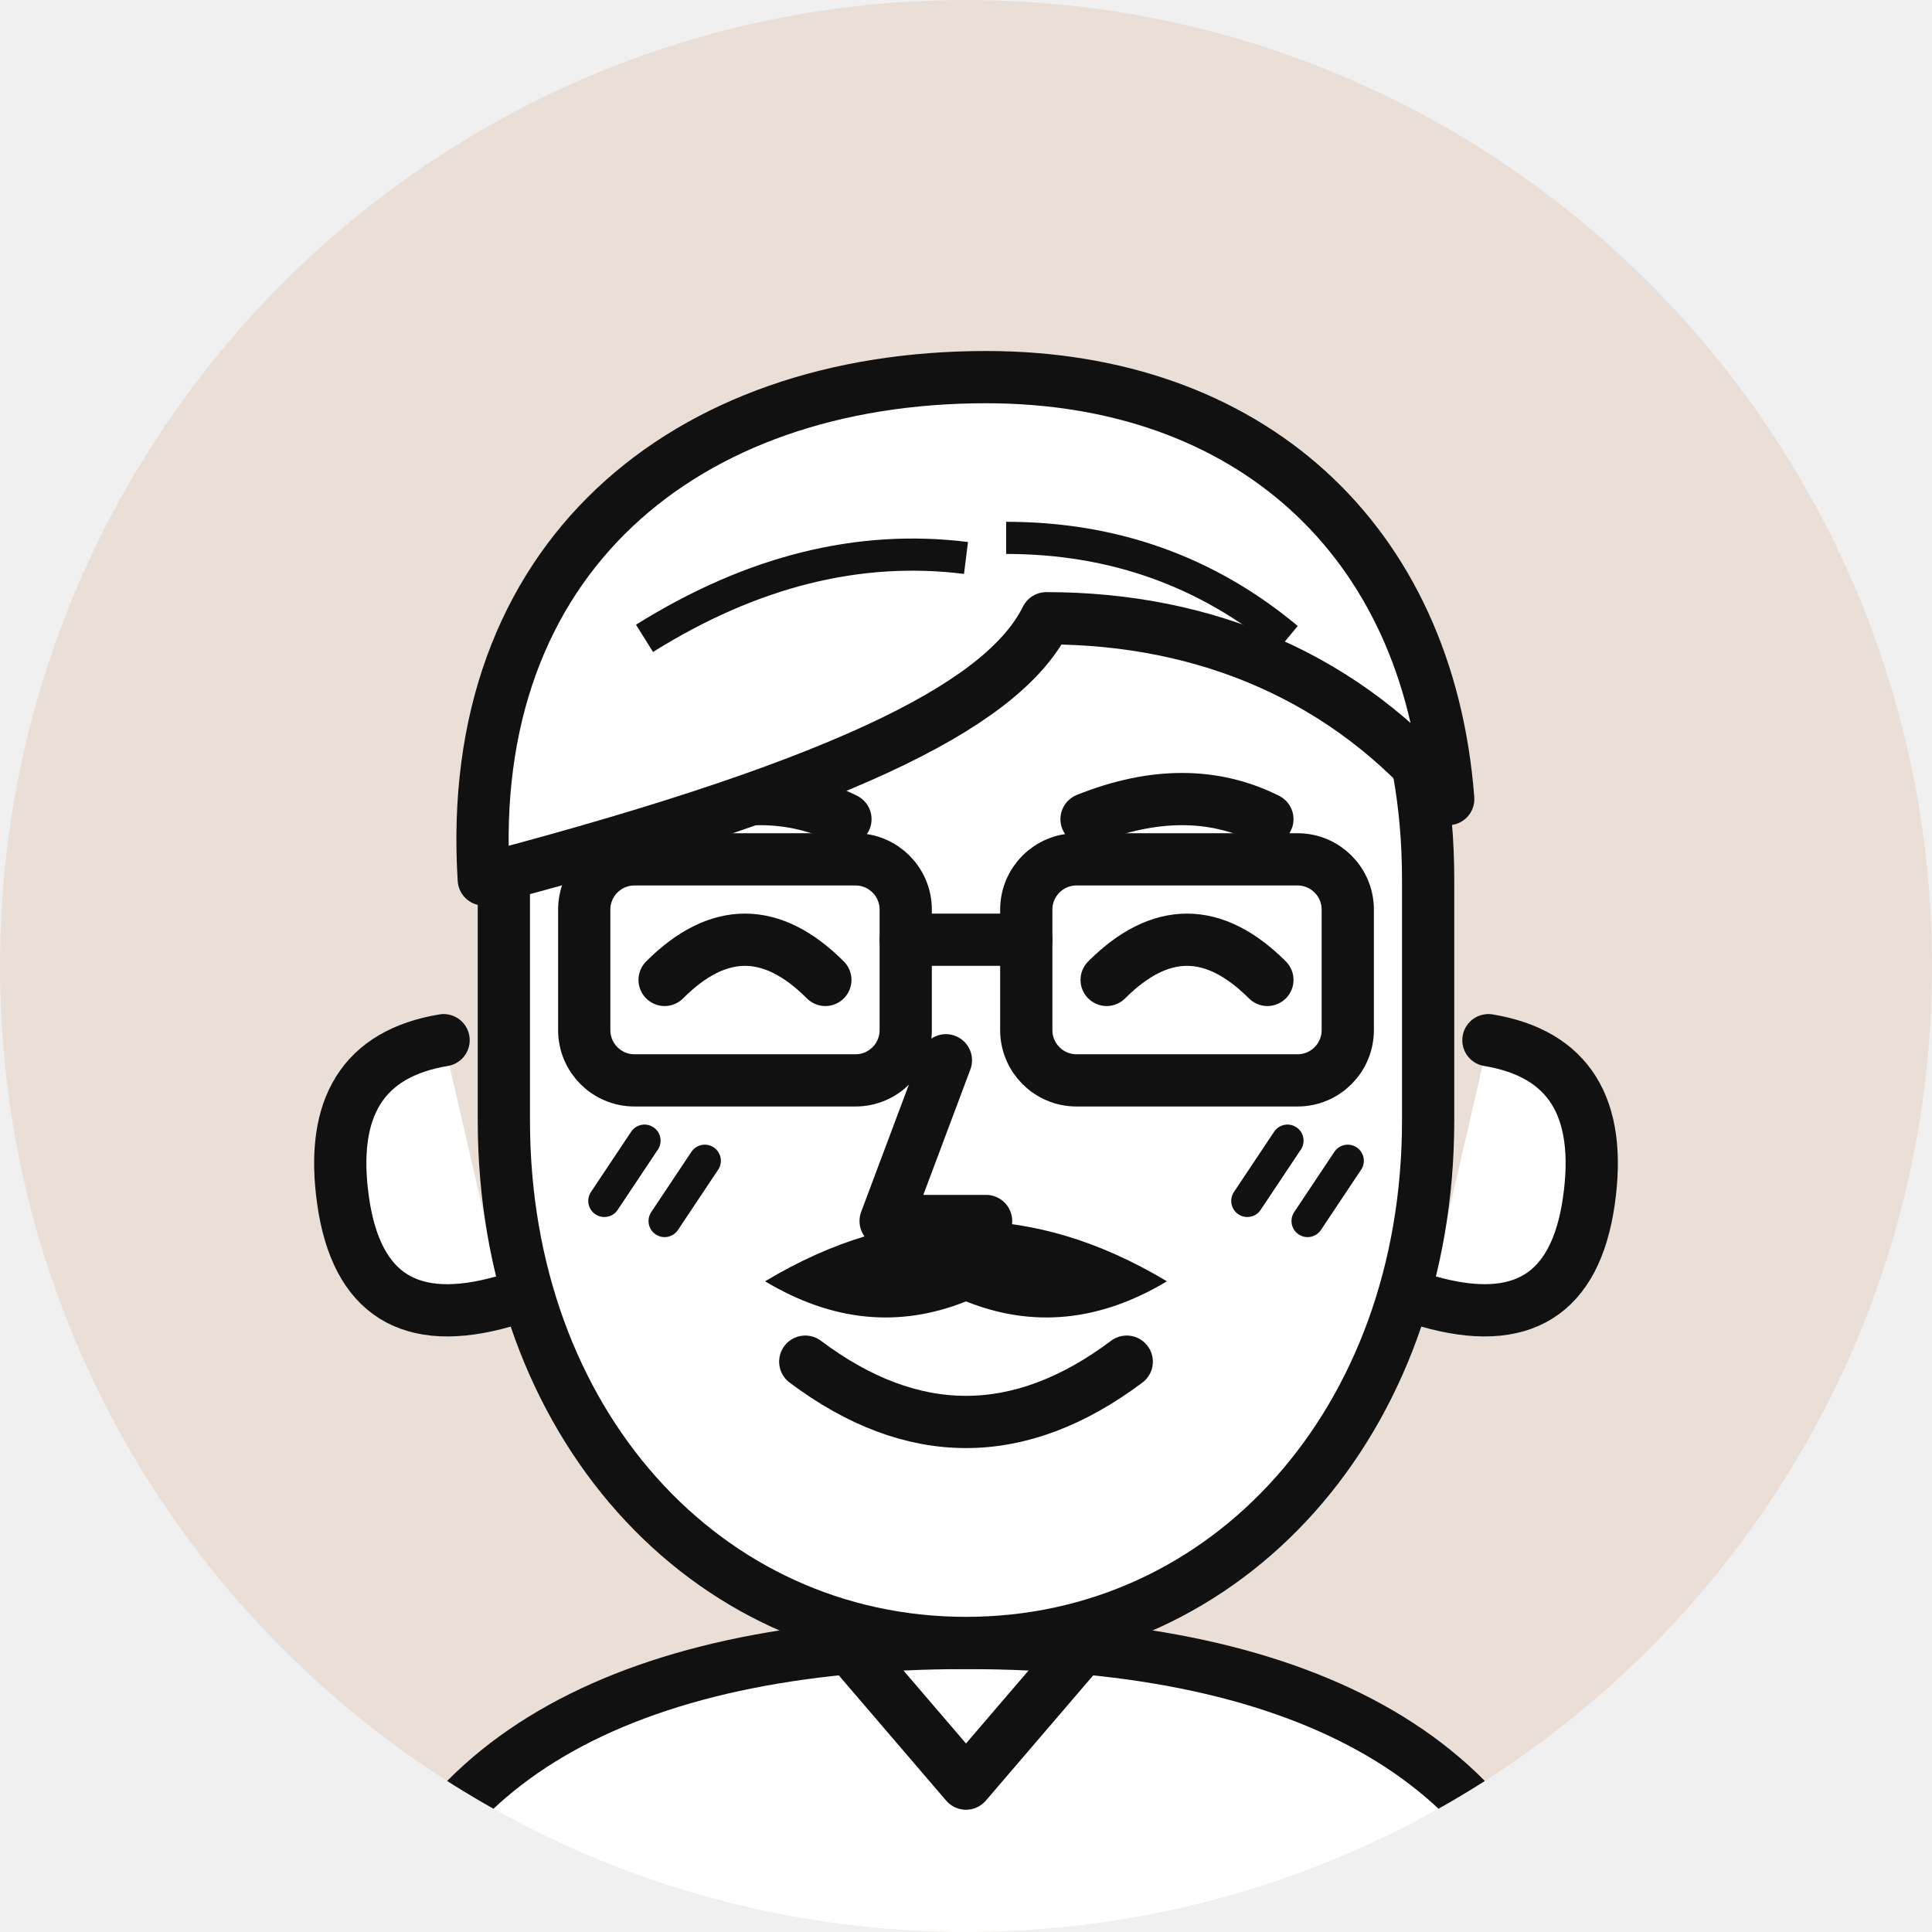
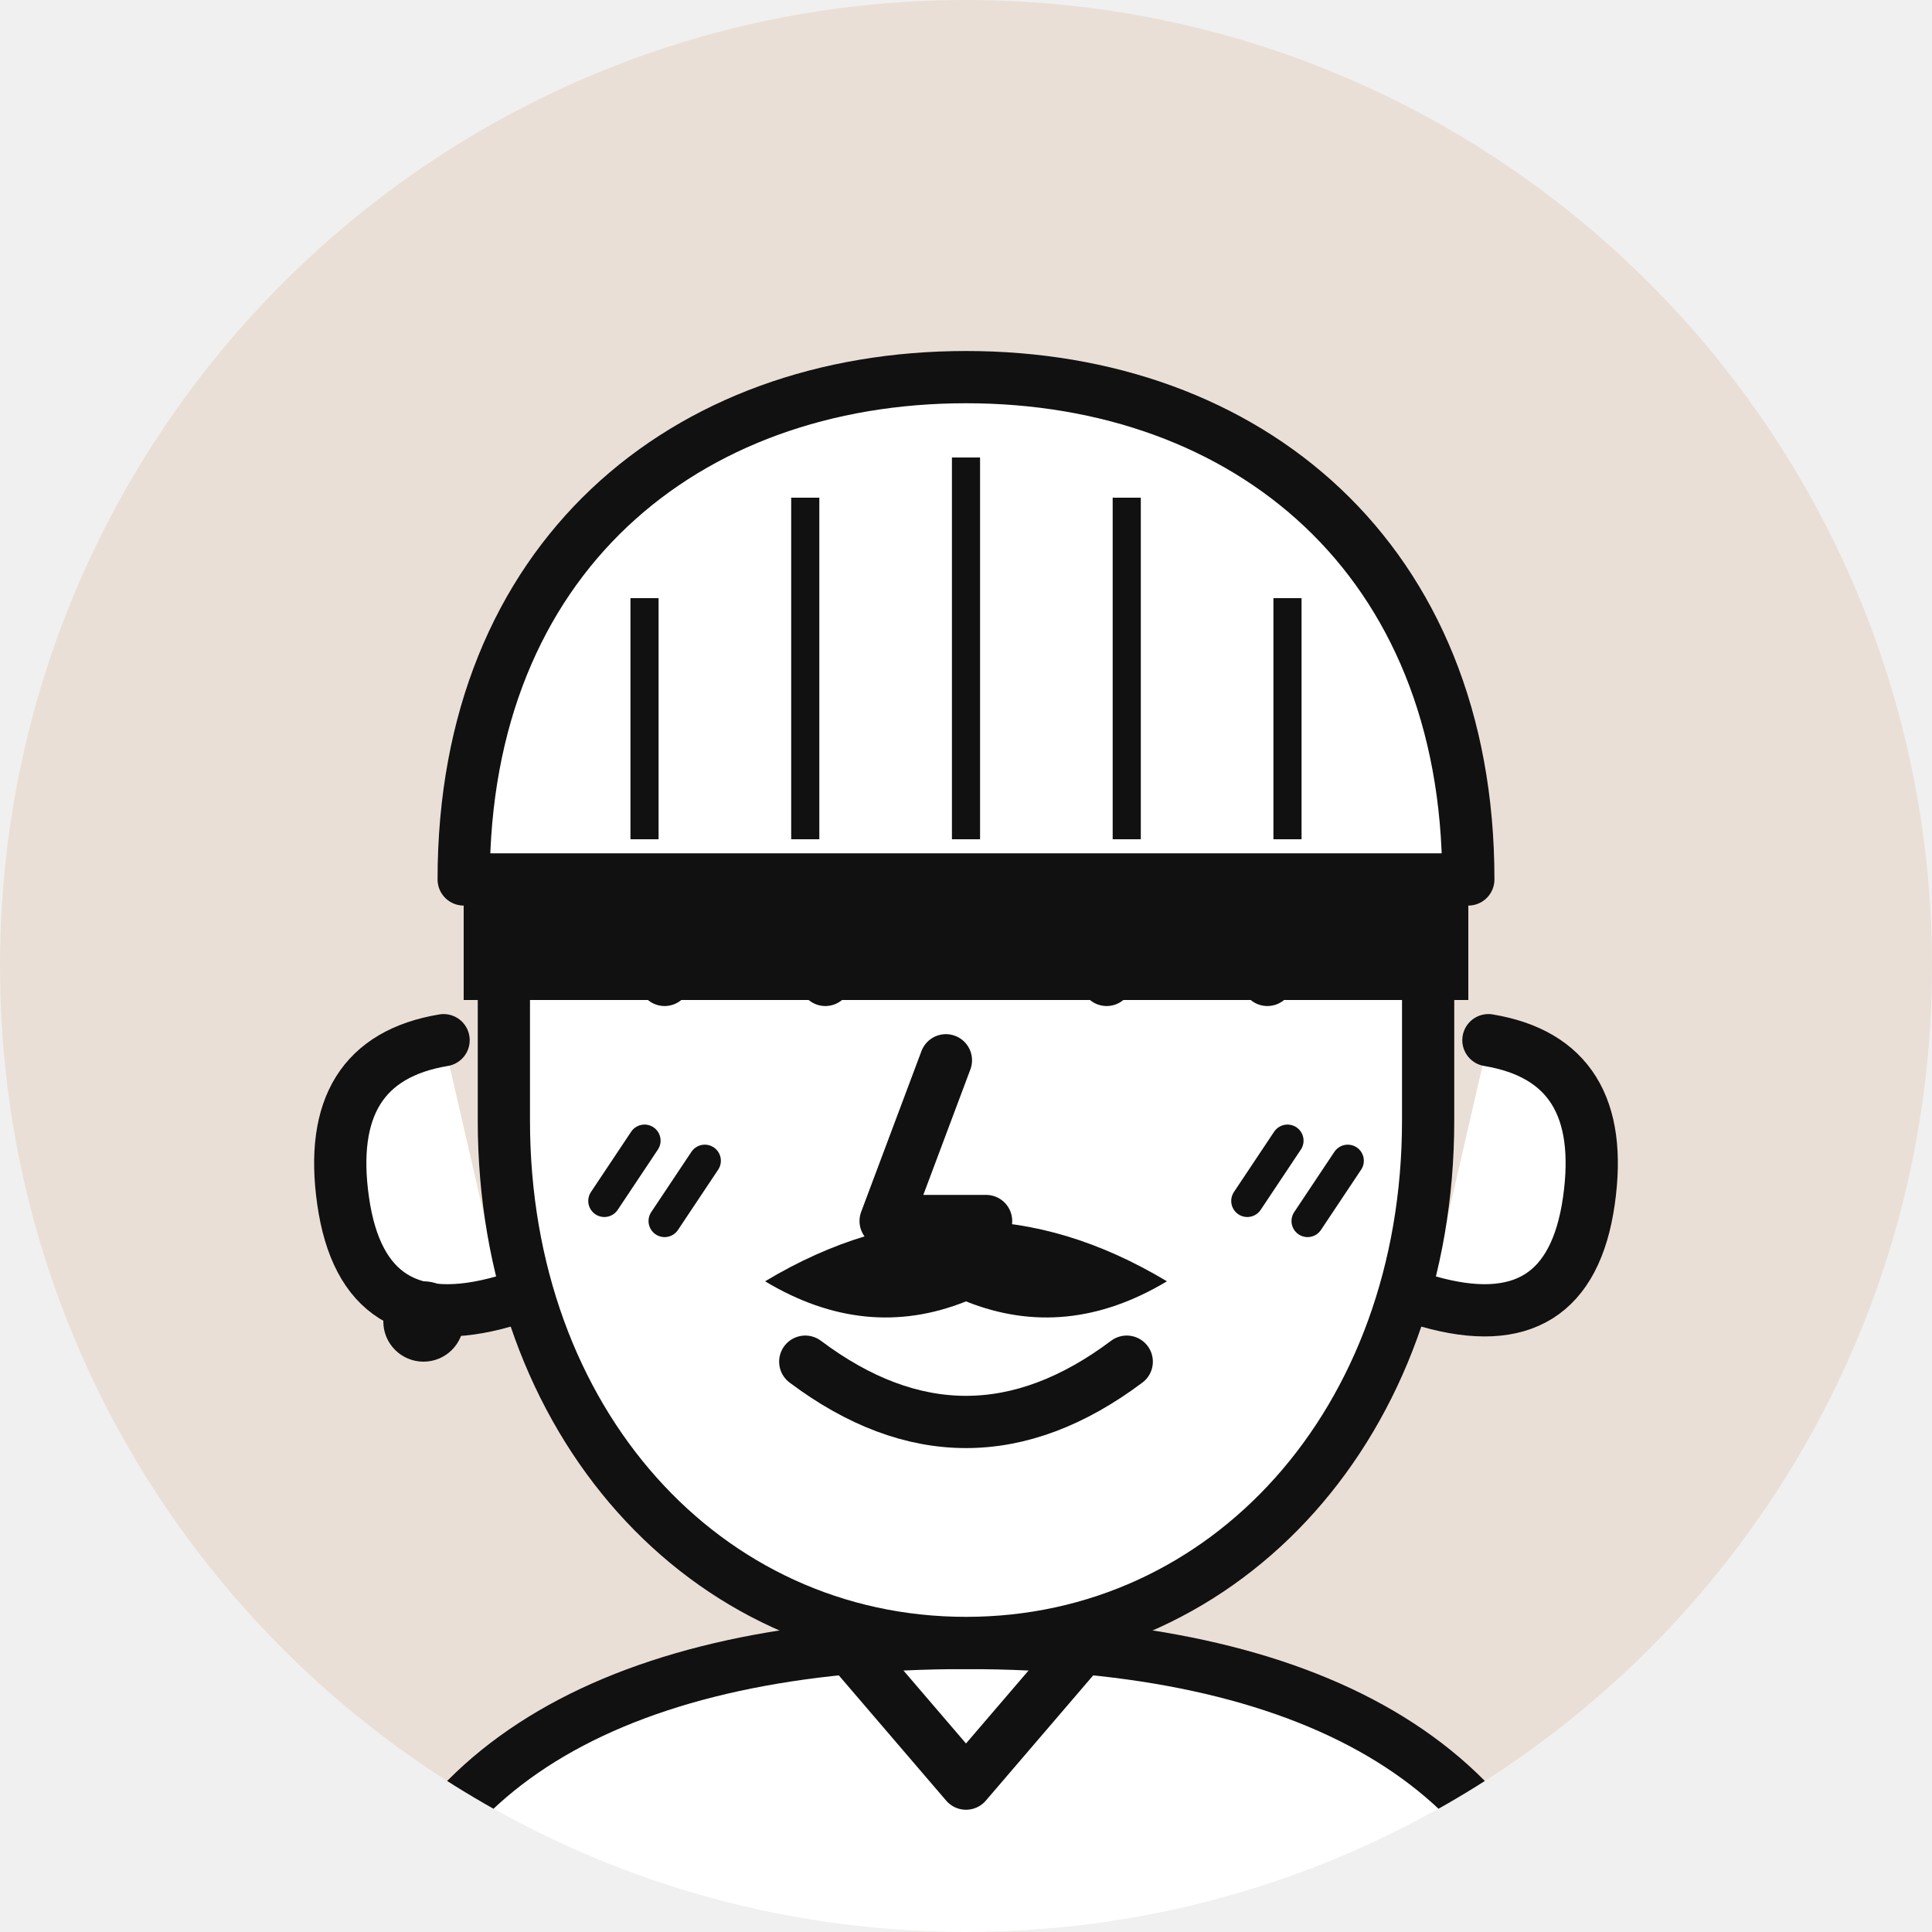
<svg xmlns="http://www.w3.org/2000/svg" viewBox="0 0 100 100">
  <defs>
    <clipPath id="c7">
      <circle cx="50" cy="50" r="50" />
    </clipPath>
  </defs>
  <g clip-path="url(#c7)">
    <rect width="100" height="100" fill="#EADFD6" />
    <g transform="translate(50 58) scale(1.04) translate(-50 -56)">
      <path d="M20 100c2-12 13-18 30-18s28 6 30 18" fill="#fff" stroke="#111" stroke-width="2.6" stroke-linecap="round" stroke-linejoin="round" />
      <path d="M44 82l6 7 6-7" fill="none" stroke="#111" stroke-width="2.6" stroke-linecap="round" stroke-linejoin="round" />
      <path d="M24 52q-6 1-5 8t8 5" fill="#fff" stroke="#111" stroke-width="2.6" stroke-linecap="round" stroke-linejoin="round" />
      <path d="M76 52q6 1 5 8t-8 5" fill="#fff" stroke="#111" stroke-width="2.6" stroke-linecap="round" stroke-linejoin="round" />
      <path d="M27 44c0-15 10-24 23-24s23 9 23 24v12c0 15-10 26-23 26s-23-11-23-26z" fill="#fff" stroke="#111" stroke-width="2.6" stroke-linecap="round" stroke-linejoin="round" />
      <path d="M49 53l-3 8h5" fill="none" stroke="#111" stroke-width="2.6" stroke-linecap="round" stroke-linejoin="round" />
      <path d="M35 49q4-4 8 0M57 49q4-4 8 0" fill="none" stroke="#111" stroke-width="2.6" stroke-linecap="round" stroke-linejoin="round" />
      <path d="M42 68q8 6 16 0" fill="none" stroke="#111" stroke-width="2.6" stroke-linecap="round" stroke-linejoin="round" />
      <path d="M35 41q5-2 9 0M56 41q5-2 9 0" fill="none" stroke="#111" stroke-width="2.6" stroke-linecap="round" stroke-linejoin="round" />
      <path d="M32 60l2-3M35 61l2-3M64 60l2-3M67 61l2-3" stroke="#111" stroke-width="1.6" stroke-linecap="round" />
-       <path d="M26 44c-1-16 10-25 25-25 13 0 22 8 23 21-5-6-12-9-20-9-2 4-9 8-28 13z" fill="#fff" stroke="#111" stroke-width="2.6" stroke-linecap="round" stroke-linejoin="round" />
-       <path d="M34 32q8-5 16-4M52 27q8 0 14 5" fill="none" stroke="#111" stroke-width="1.6" />
+       <path d="M25 44c0-16 11-25 25-25s25 9 25 25z" fill="#fff" stroke="#111" stroke-width="2.6" stroke-linecap="round" stroke-linejoin="round" />
+       <path d="M25 44h50v6H25z" fill="#111" />
+       <path d="M34 30v12M42 25v17M50 23v19M58 25v17M66 30v12" stroke="#111" stroke-width="1.4" />
      <path d="M40 64q10-6 20 0q-5 3-10 1q-5 2-10-1z" fill="#111" />
-       <rect x="31" y="43" width="16" height="11" rx="2.5" fill="none" stroke="#111" stroke-width="2.6" stroke-linecap="round" stroke-linejoin="round" />
-       <rect x="53" y="43" width="16" height="11" rx="2.5" fill="none" stroke="#111" stroke-width="2.6" stroke-linecap="round" stroke-linejoin="round" />
-       <path d="M47 47h6" stroke="#111" stroke-width="2.6" stroke-linecap="round" stroke-linejoin="round" />
+       <circle cx="23" cy="66" r="2" fill="#111" />
    </g>
  </g>
</svg>
